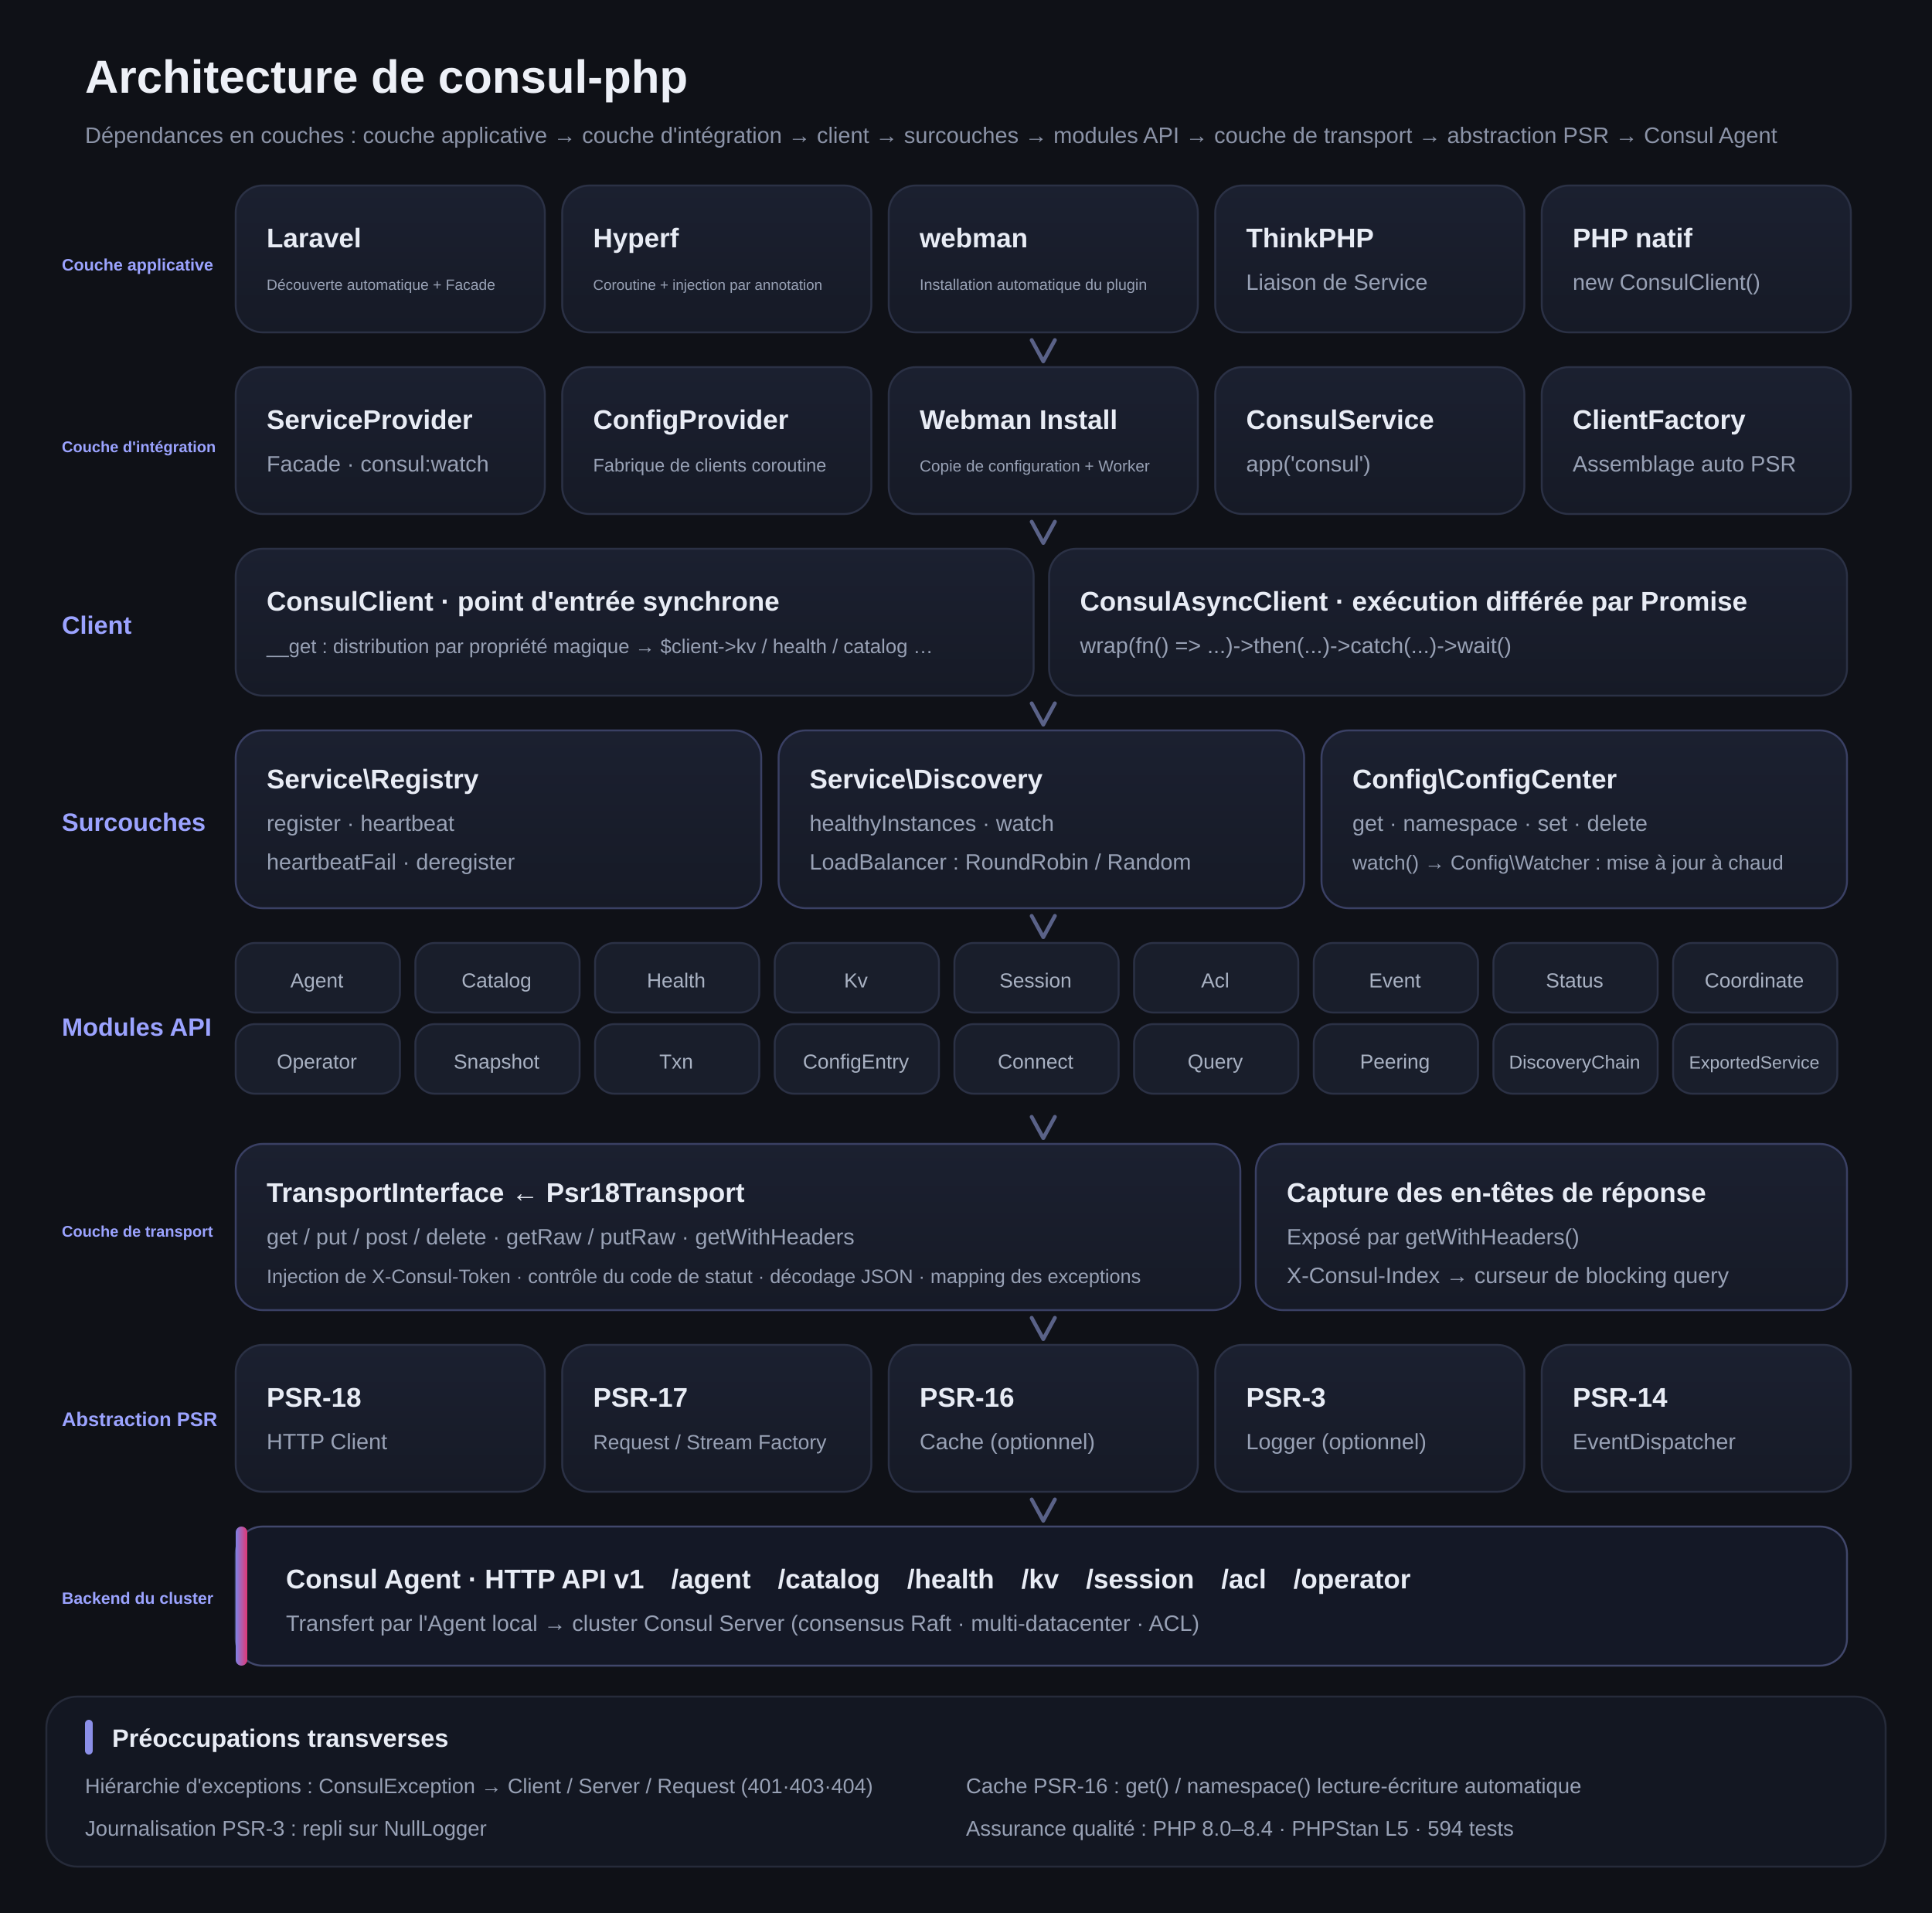
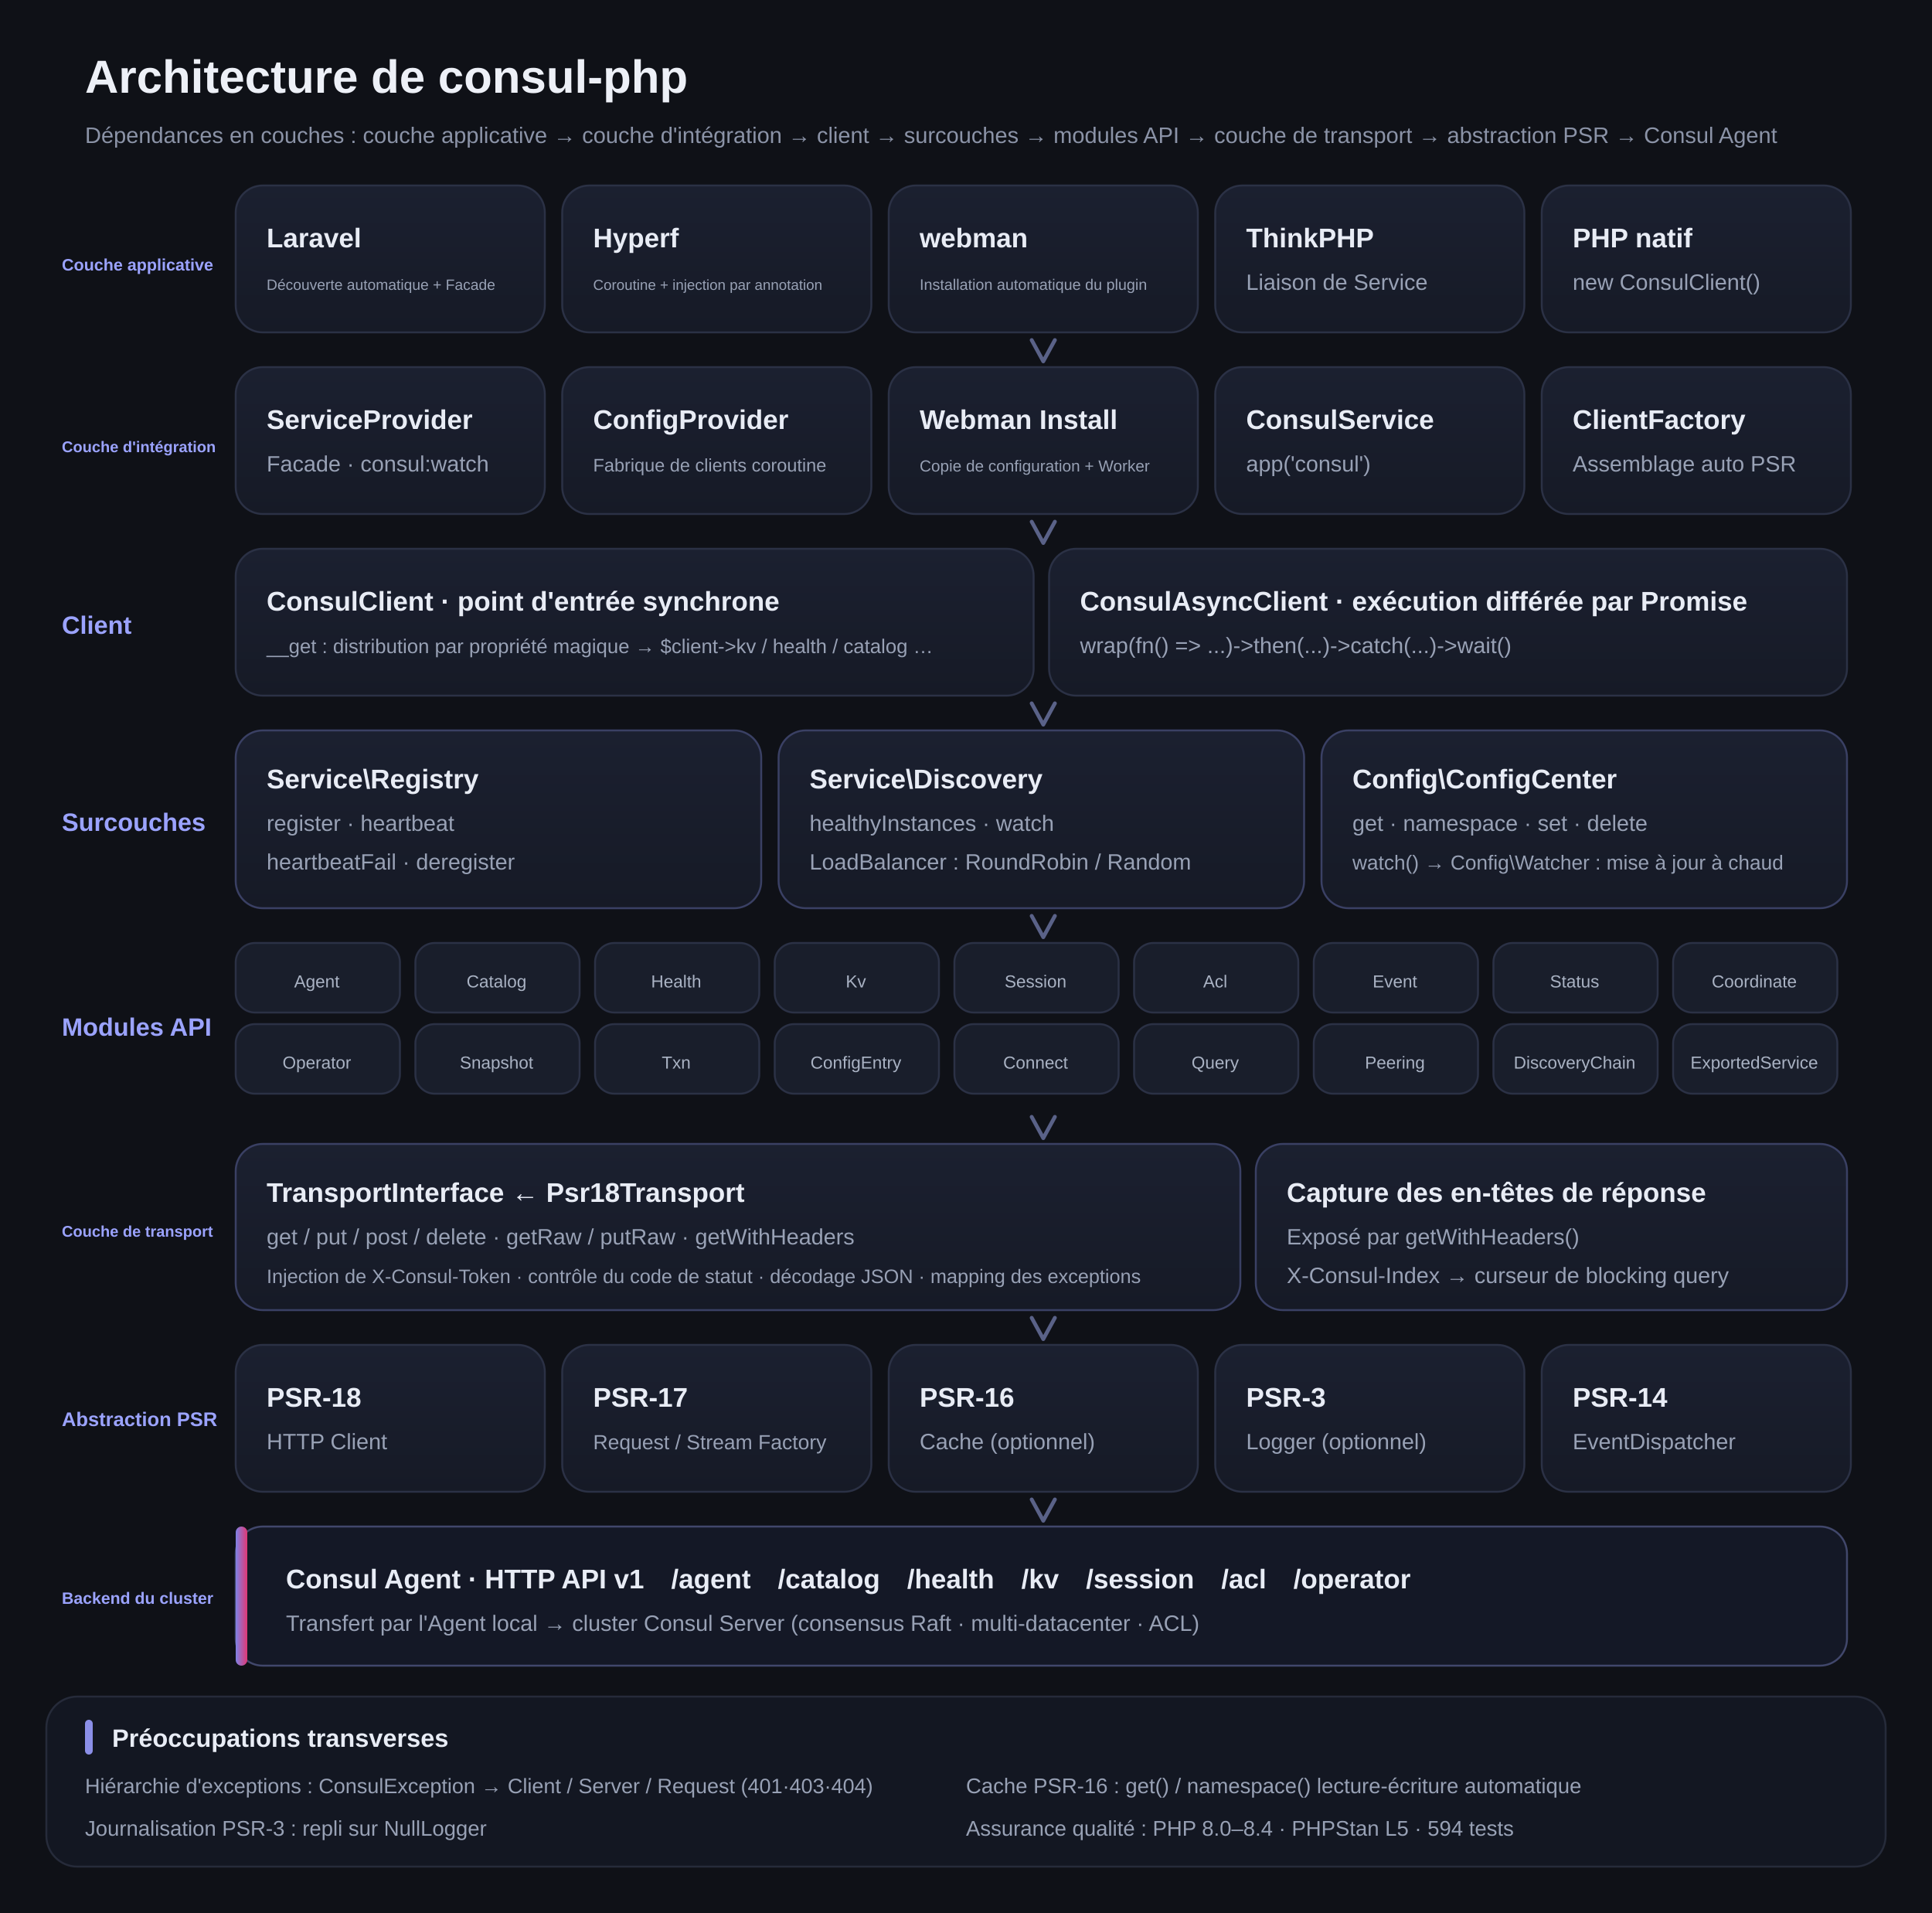
<svg xmlns="http://www.w3.org/2000/svg" width="1000" height="990" viewBox="0 0 1000 990" role="img" aria-label="Schéma d'architecture de consul-php">
  <style>
    .t { font-family: -apple-system, BlinkMacSystemFont, "Segoe UI", "Helvetica Neue", Arial, "DejaVu Sans", "Noto Sans SC", "PingFang SC", "Microsoft YaHei", sans-serif; }
    .h1 { font-size: 24px; font-weight: 700; fill: #EDF0F7; }
    .sub { font-size: 13px; fill: #8B93A7; }
    .gutter { font-size: 13px; font-weight: 600; fill: #9BA3FF; }
    .ct { font-size: 14px; font-weight: 600; fill: #E8ECF5; }
    .cs { font-size: 11.5px; fill: #98A1B5; }
    .mini { font-size: 10.5px; fill: #A9B2C3; }
+     .mini-mod { font-size: 9px; fill: #A9B2C3; }
    .band { font-size: 13px; font-weight: 600; fill: #E8ECF5; }
    .bands { font-size: 11px; fill: #98A1B5; }
  </style>
  <defs>
    <linearGradient id="card" x1="0" y1="0" x2="0" y2="1">
      <stop offset="0" stop-color="#1B2030" />
      <stop offset="1" stop-color="#161A26" />
    </linearGradient>
    <linearGradient id="accent" x1="0" y1="0" x2="1" y2="0">
      <stop offset="0" stop-color="#7E83E6" />
      <stop offset="1" stop-color="#E03875" />
    </linearGradient>
  </defs>
  <rect width="1000" height="990" fill="#0F1117" />
  <g class="t">
    <text class="h1" x="44" y="48">Architecture de consul-php</text>
    <text class="sub" x="44" y="74" style="font-size:11.6px">Dépendances en couches : couche applicative → couche d'intégration → client → surcouches → modules API → couche de transport → abstraction PSR → Consul Agent</text>
    <text class="gutter" x="32" y="140" style="font-size:8.6px">Couche applicative</text>
    <rect x="122" y="96" width="160" height="76" rx="14" fill="url(#card)" stroke="#2B3145" />
    <text class="ct" x="138" y="128">Laravel</text>
    <text class="cs" x="138" y="150" style="font-size:7.7px">Découverte automatique + Facade</text>
    <rect x="291" y="96" width="160" height="76" rx="14" fill="url(#card)" stroke="#2B3145" />
    <text class="ct" x="307" y="128">Hyperf</text>
    <text class="cs" x="307" y="150" style="font-size:7.5px">Coroutine + injection par annotation</text>
    <rect x="460" y="96" width="160" height="76" rx="14" fill="url(#card)" stroke="#2B3145" />
    <text class="ct" x="476" y="128">webman</text>
    <text class="cs" x="476" y="150" style="font-size:7.9px">Installation automatique du plugin</text>
    <rect x="629" y="96" width="160" height="76" rx="14" fill="url(#card)" stroke="#2B3145" />
    <text class="ct" x="645" y="128">ThinkPHP</text>
    <text class="cs" x="645" y="150">Liaison de Service</text>
    <rect x="798" y="96" width="160" height="76" rx="14" fill="url(#card)" stroke="#2B3145" />
    <text class="ct" x="814" y="128">PHP natif</text>
    <text class="cs" x="814" y="150">new ConsulClient()</text>
    <path d="M534 176 L540 187 L546 176" fill="none" stroke="#5A6288" stroke-width="2" stroke-linecap="round" stroke-linejoin="round" />
    <text class="gutter" x="32" y="234" style="font-size:8px">Couche d'intégration</text>
    <rect x="122" y="190" width="160" height="76" rx="14" fill="url(#card)" stroke="#2B3145" />
    <text class="ct" x="138" y="222">ServiceProvider</text>
    <text class="cs" x="138" y="244">Facade · consul:watch</text>
    <rect x="291" y="190" width="160" height="76" rx="14" fill="url(#card)" stroke="#2B3145" />
    <text class="ct" x="307" y="222">ConfigProvider</text>
    <text class="cs" x="307" y="244" style="font-size:9.4px">Fabrique de clients coroutine</text>
    <rect x="460" y="190" width="160" height="76" rx="14" fill="url(#card)" stroke="#2B3145" />
    <text class="ct" x="476" y="222">Webman Install</text>
    <text class="cs" x="476" y="244" style="font-size:8.3px">Copie de configuration + Worker</text>
    <rect x="629" y="190" width="160" height="76" rx="14" fill="url(#card)" stroke="#2B3145" />
    <text class="ct" x="645" y="222">ConsulService</text>
    <text class="cs" x="645" y="244">app('consul')</text>
    <rect x="798" y="190" width="160" height="76" rx="14" fill="url(#card)" stroke="#2B3145" />
    <text class="ct" x="814" y="222">ClientFactory</text>
    <text class="cs" x="814" y="244">Assemblage auto PSR</text>
    <path d="M534 270 L540 281 L546 270" fill="none" stroke="#5A6288" stroke-width="2" stroke-linecap="round" stroke-linejoin="round" />
    <text class="gutter" x="32" y="328">Client</text>
    <rect x="122" y="284" width="413" height="76" rx="14" fill="url(#card)" stroke="#2B3145" />
    <text class="ct" x="138" y="316">ConsulClient · point d'entrée synchrone</text>
    <text class="cs" x="138" y="338" style="font-size:10.3px">__get : distribution par propriété magique → $client-&gt;kv / health / catalog …</text>
    <rect x="543" y="284" width="413" height="76" rx="14" fill="url(#card)" stroke="#2B3145" />
    <text class="ct" x="559" y="316">ConsulAsyncClient · exécution différée par Promise</text>
    <text class="cs" x="559" y="338">wrap(fn() =&gt; ...)-&gt;then(...)-&gt;catch(...)-&gt;wait()</text>
    <path d="M534 364 L540 375 L546 364" fill="none" stroke="#5A6288" stroke-width="2" stroke-linecap="round" stroke-linejoin="round" />
    <text class="gutter" x="32" y="430">Surcouches</text>
    <rect x="122" y="378" width="272" height="92" rx="14" fill="url(#card)" stroke="#3A4064" />
    <text class="ct" x="138" y="408">Service\Registry</text>
    <text class="cs" x="138" y="430">register · heartbeat</text>
    <text class="cs" x="138" y="450">heartbeatFail · deregister</text>
    <rect x="403" y="378" width="272" height="92" rx="14" fill="url(#card)" stroke="#3A4064" />
    <text class="ct" x="419" y="408">Service\Discovery</text>
    <text class="cs" x="419" y="430">healthyInstances · watch</text>
    <text class="cs" x="419" y="450">LoadBalancer : RoundRobin / Random</text>
    <rect x="684" y="378" width="272" height="92" rx="14" fill="url(#card)" stroke="#3A4064" />
    <text class="ct" x="700" y="408">Config\ConfigCenter</text>
    <text class="cs" x="700" y="430">get · namespace · set · delete</text>
    <text class="cs" x="700" y="450" style="font-size:10.5px">watch() → Config\Watcher : mise à jour à chaud</text>
    <path d="M534 474 L540 485 L546 474" fill="none" stroke="#5A6288" stroke-width="2" stroke-linecap="round" stroke-linejoin="round" />
    <text class="gutter" x="32" y="536">Modules API</text>
    <rect x="122" y="488" width="85" height="36" rx="10" fill="#191E2B" stroke="#2B3145" />
-     <text class="mini" x="164" y="511" text-anchor="middle">Agent</text>
+     <text class="mini-mod" x="164" y="511" text-anchor="middle">Agent</text>
    <rect x="215" y="488" width="85" height="36" rx="10" fill="#191E2B" stroke="#2B3145" />
-     <text class="mini" x="257" y="511" text-anchor="middle">Catalog</text>
+     <text class="mini-mod" x="257" y="511" text-anchor="middle">Catalog</text>
    <rect x="308" y="488" width="85" height="36" rx="10" fill="#191E2B" stroke="#2B3145" />
-     <text class="mini" x="350" y="511" text-anchor="middle">Health</text>
+     <text class="mini-mod" x="350" y="511" text-anchor="middle">Health</text>
    <rect x="401" y="488" width="85" height="36" rx="10" fill="#191E2B" stroke="#2B3145" />
-     <text class="mini" x="443" y="511" text-anchor="middle">Kv</text>
+     <text class="mini-mod" x="443" y="511" text-anchor="middle">Kv</text>
    <rect x="494" y="488" width="85" height="36" rx="10" fill="#191E2B" stroke="#2B3145" />
-     <text class="mini" x="536" y="511" text-anchor="middle">Session</text>
+     <text class="mini-mod" x="536" y="511" text-anchor="middle">Session</text>
    <rect x="587" y="488" width="85" height="36" rx="10" fill="#191E2B" stroke="#2B3145" />
-     <text class="mini" x="629" y="511" text-anchor="middle">Acl</text>
+     <text class="mini-mod" x="629" y="511" text-anchor="middle">Acl</text>
    <rect x="680" y="488" width="85" height="36" rx="10" fill="#191E2B" stroke="#2B3145" />
-     <text class="mini" x="722" y="511" text-anchor="middle">Event</text>
+     <text class="mini-mod" x="722" y="511" text-anchor="middle">Event</text>
    <rect x="773" y="488" width="85" height="36" rx="10" fill="#191E2B" stroke="#2B3145" />
-     <text class="mini" x="815" y="511" text-anchor="middle">Status</text>
+     <text class="mini-mod" x="815" y="511" text-anchor="middle">Status</text>
    <rect x="866" y="488" width="85" height="36" rx="10" fill="#191E2B" stroke="#2B3145" />
-     <text class="mini" x="908" y="511" text-anchor="middle">Coordinate</text>
+     <text class="mini-mod" x="908" y="511" text-anchor="middle">Coordinate</text>
    <rect x="122" y="530" width="85" height="36" rx="10" fill="#191E2B" stroke="#2B3145" />
-     <text class="mini" x="164" y="553" text-anchor="middle">Operator</text>
+     <text class="mini-mod" x="164" y="553" text-anchor="middle">Operator</text>
    <rect x="215" y="530" width="85" height="36" rx="10" fill="#191E2B" stroke="#2B3145" />
-     <text class="mini" x="257" y="553" text-anchor="middle">Snapshot</text>
+     <text class="mini-mod" x="257" y="553" text-anchor="middle">Snapshot</text>
    <rect x="308" y="530" width="85" height="36" rx="10" fill="#191E2B" stroke="#2B3145" />
-     <text class="mini" x="350" y="553" text-anchor="middle">Txn</text>
+     <text class="mini-mod" x="350" y="553" text-anchor="middle">Txn</text>
    <rect x="401" y="530" width="85" height="36" rx="10" fill="#191E2B" stroke="#2B3145" />
-     <text class="mini" x="443" y="553" text-anchor="middle">ConfigEntry</text>
+     <text class="mini-mod" x="443" y="553" text-anchor="middle">ConfigEntry</text>
    <rect x="494" y="530" width="85" height="36" rx="10" fill="#191E2B" stroke="#2B3145" />
-     <text class="mini" x="536" y="553" text-anchor="middle">Connect</text>
+     <text class="mini-mod" x="536" y="553" text-anchor="middle">Connect</text>
    <rect x="587" y="530" width="85" height="36" rx="10" fill="#191E2B" stroke="#2B3145" />
-     <text class="mini" x="629" y="553" text-anchor="middle">Query</text>
+     <text class="mini-mod" x="629" y="553" text-anchor="middle">Query</text>
    <rect x="680" y="530" width="85" height="36" rx="10" fill="#191E2B" stroke="#2B3145" />
-     <text class="mini" x="722" y="553" text-anchor="middle">Peering</text>
+     <text class="mini-mod" x="722" y="553" text-anchor="middle">Peering</text>
    <rect x="773" y="530" width="85" height="36" rx="10" fill="#191E2B" stroke="#2B3145" />
-     <text class="mini" x="815" y="553" text-anchor="middle" style="font-size:9.7px">DiscoveryChain</text>
+     <text class="mini-mod" x="815" y="553" text-anchor="middle">DiscoveryChain</text>
    <rect x="866" y="530" width="85" height="36" rx="10" fill="#191E2B" stroke="#2B3145" />
-     <text class="mini" x="908" y="553" text-anchor="middle" style="font-size:9.2px">ExportedService</text>
+     <text class="mini-mod" x="908" y="553" text-anchor="middle">ExportedService</text>
    <path d="M534 578 L540 589 L546 578" fill="none" stroke="#5A6288" stroke-width="2" stroke-linecap="round" stroke-linejoin="round" />
    <text class="gutter" x="32" y="640" style="font-size:8px">Couche de transport</text>
    <rect x="122" y="592" width="520" height="86" rx="14" fill="url(#card)" stroke="#3A4064" />
    <text class="ct" x="138" y="622">TransportInterface ← Psr18Transport</text>
    <text class="cs" x="138" y="644">get / put / post / delete · getRaw / putRaw · getWithHeaders</text>
    <text class="cs" x="138" y="664" style="font-size:10.1px">Injection de X-Consul-Token · contrôle du code de statut · décodage JSON · mapping des exceptions</text>
    <rect x="650" y="592" width="306" height="86" rx="14" fill="url(#card)" stroke="#3A4064" />
    <text class="ct" x="666" y="622">Capture des en-têtes de réponse</text>
    <text class="cs" x="666" y="644">Exposé par getWithHeaders()</text>
    <text class="cs" x="666" y="664">X-Consul-Index → curseur de blocking query</text>
    <path d="M534 682 L540 693 L546 682" fill="none" stroke="#5A6288" stroke-width="2" stroke-linecap="round" stroke-linejoin="round" />
    <text class="gutter" x="32" y="738" style="font-size:10.2px">Abstraction PSR</text>
    <rect x="122" y="696" width="160" height="76" rx="14" fill="url(#card)" stroke="#2B3145" />
    <text class="ct" x="138" y="728">PSR-18</text>
    <text class="cs" x="138" y="750">HTTP Client</text>
    <rect x="291" y="696" width="160" height="76" rx="14" fill="url(#card)" stroke="#2B3145" />
    <text class="ct" x="307" y="728">PSR-17</text>
    <text class="cs" x="307" y="750" style="font-size:10.6px">Request / Stream Factory</text>
    <rect x="460" y="696" width="160" height="76" rx="14" fill="url(#card)" stroke="#2B3145" />
    <text class="ct" x="476" y="728">PSR-16</text>
    <text class="cs" x="476" y="750">Cache (optionnel)</text>
    <rect x="629" y="696" width="160" height="76" rx="14" fill="url(#card)" stroke="#2B3145" />
    <text class="ct" x="645" y="728">PSR-3</text>
    <text class="cs" x="645" y="750">Logger (optionnel)</text>
    <rect x="798" y="696" width="160" height="76" rx="14" fill="url(#card)" stroke="#2B3145" />
    <text class="ct" x="814" y="728">PSR-14</text>
    <text class="cs" x="814" y="750">EventDispatcher</text>
    <path d="M534 776 L540 787 L546 776" fill="none" stroke="#5A6288" stroke-width="2" stroke-linecap="round" stroke-linejoin="round" />
    <text class="gutter" x="32" y="830" style="font-size:8.5px">Backend du cluster</text>
    <rect x="122" y="790" width="834" height="72" rx="14" fill="#141826" stroke="#41476B" />
    <rect x="122" y="790" width="6" height="72" rx="3" fill="url(#accent)" />
    <text class="ct" x="148" y="822">Consul Agent · HTTP API v1　/agent　/catalog　/health　/kv　/session　/acl　/operator</text>
    <text class="cs" x="148" y="844">Transfert par l'Agent local → cluster Consul Server (consensus Raft · multi-datacenter · ACL)</text>
    <rect x="24" y="878" width="952" height="88" rx="16" fill="#131722" stroke="#262B3A" />
    <rect x="44" y="890" width="4" height="18" rx="2" fill="#8B8FE8" />
    <text class="band" x="58" y="904">Préoccupations transverses</text>
    <text class="bands" x="44" y="928" style="font-size:10.8px">Hiérarchie d'exceptions : ConsulException → Client / Server / Request (401·403·404)</text>
    <text class="bands" x="500" y="928">Cache PSR-16 : get() / namespace() lecture-écriture automatique</text>
    <text class="bands" x="44" y="950">Journalisation PSR-3 : repli sur NullLogger</text>
    <text class="bands" x="500" y="950">Assurance qualité : PHP 8.0–8.4 · PHPStan L5 · 594 tests</text>
  </g>
</svg>
